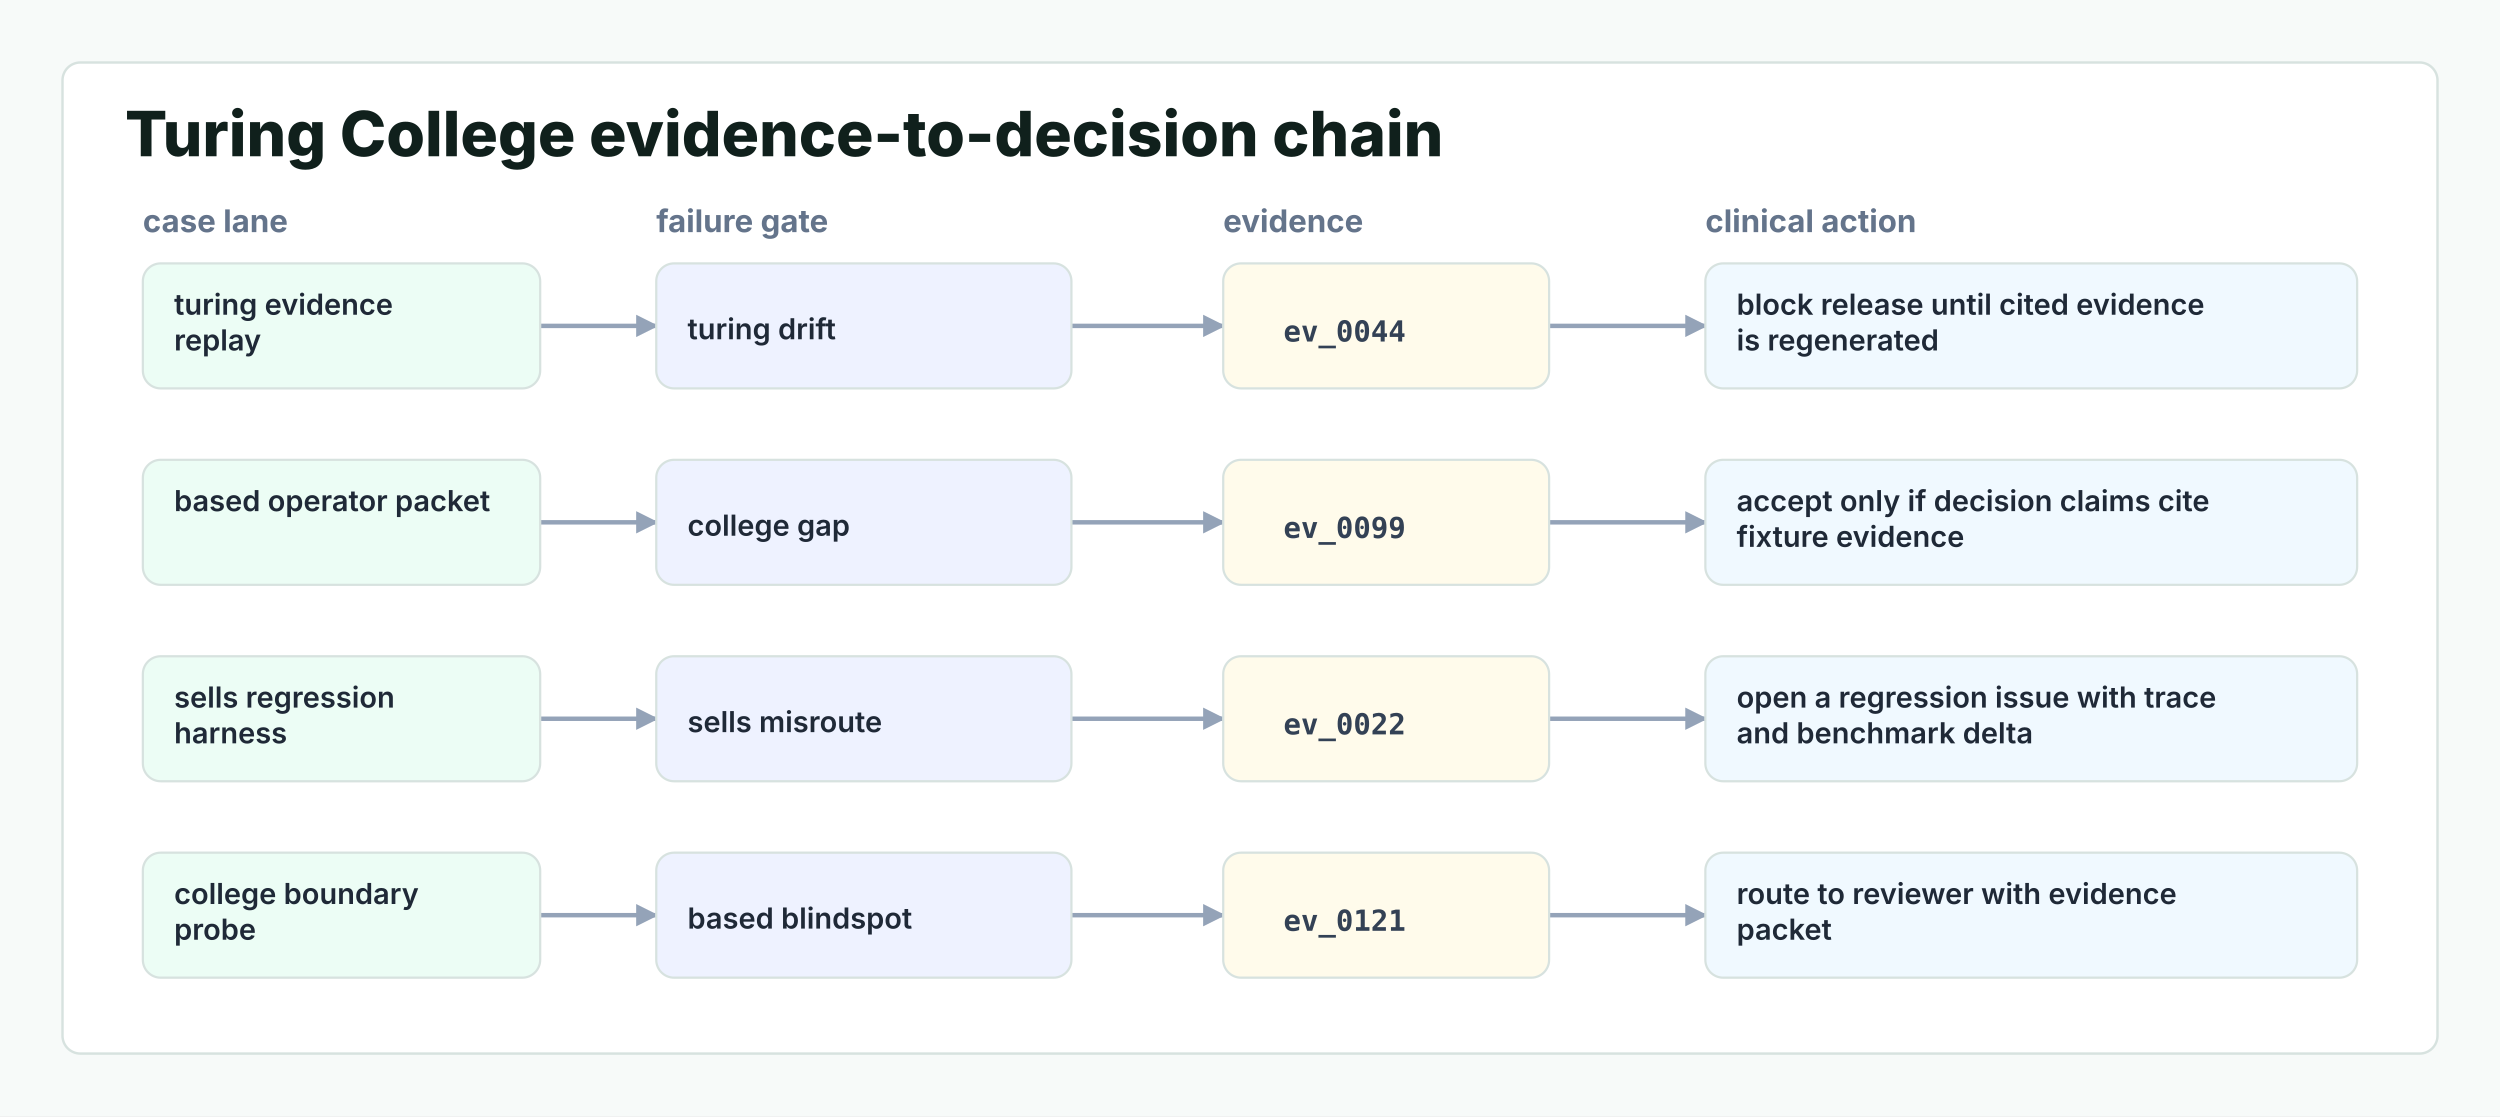
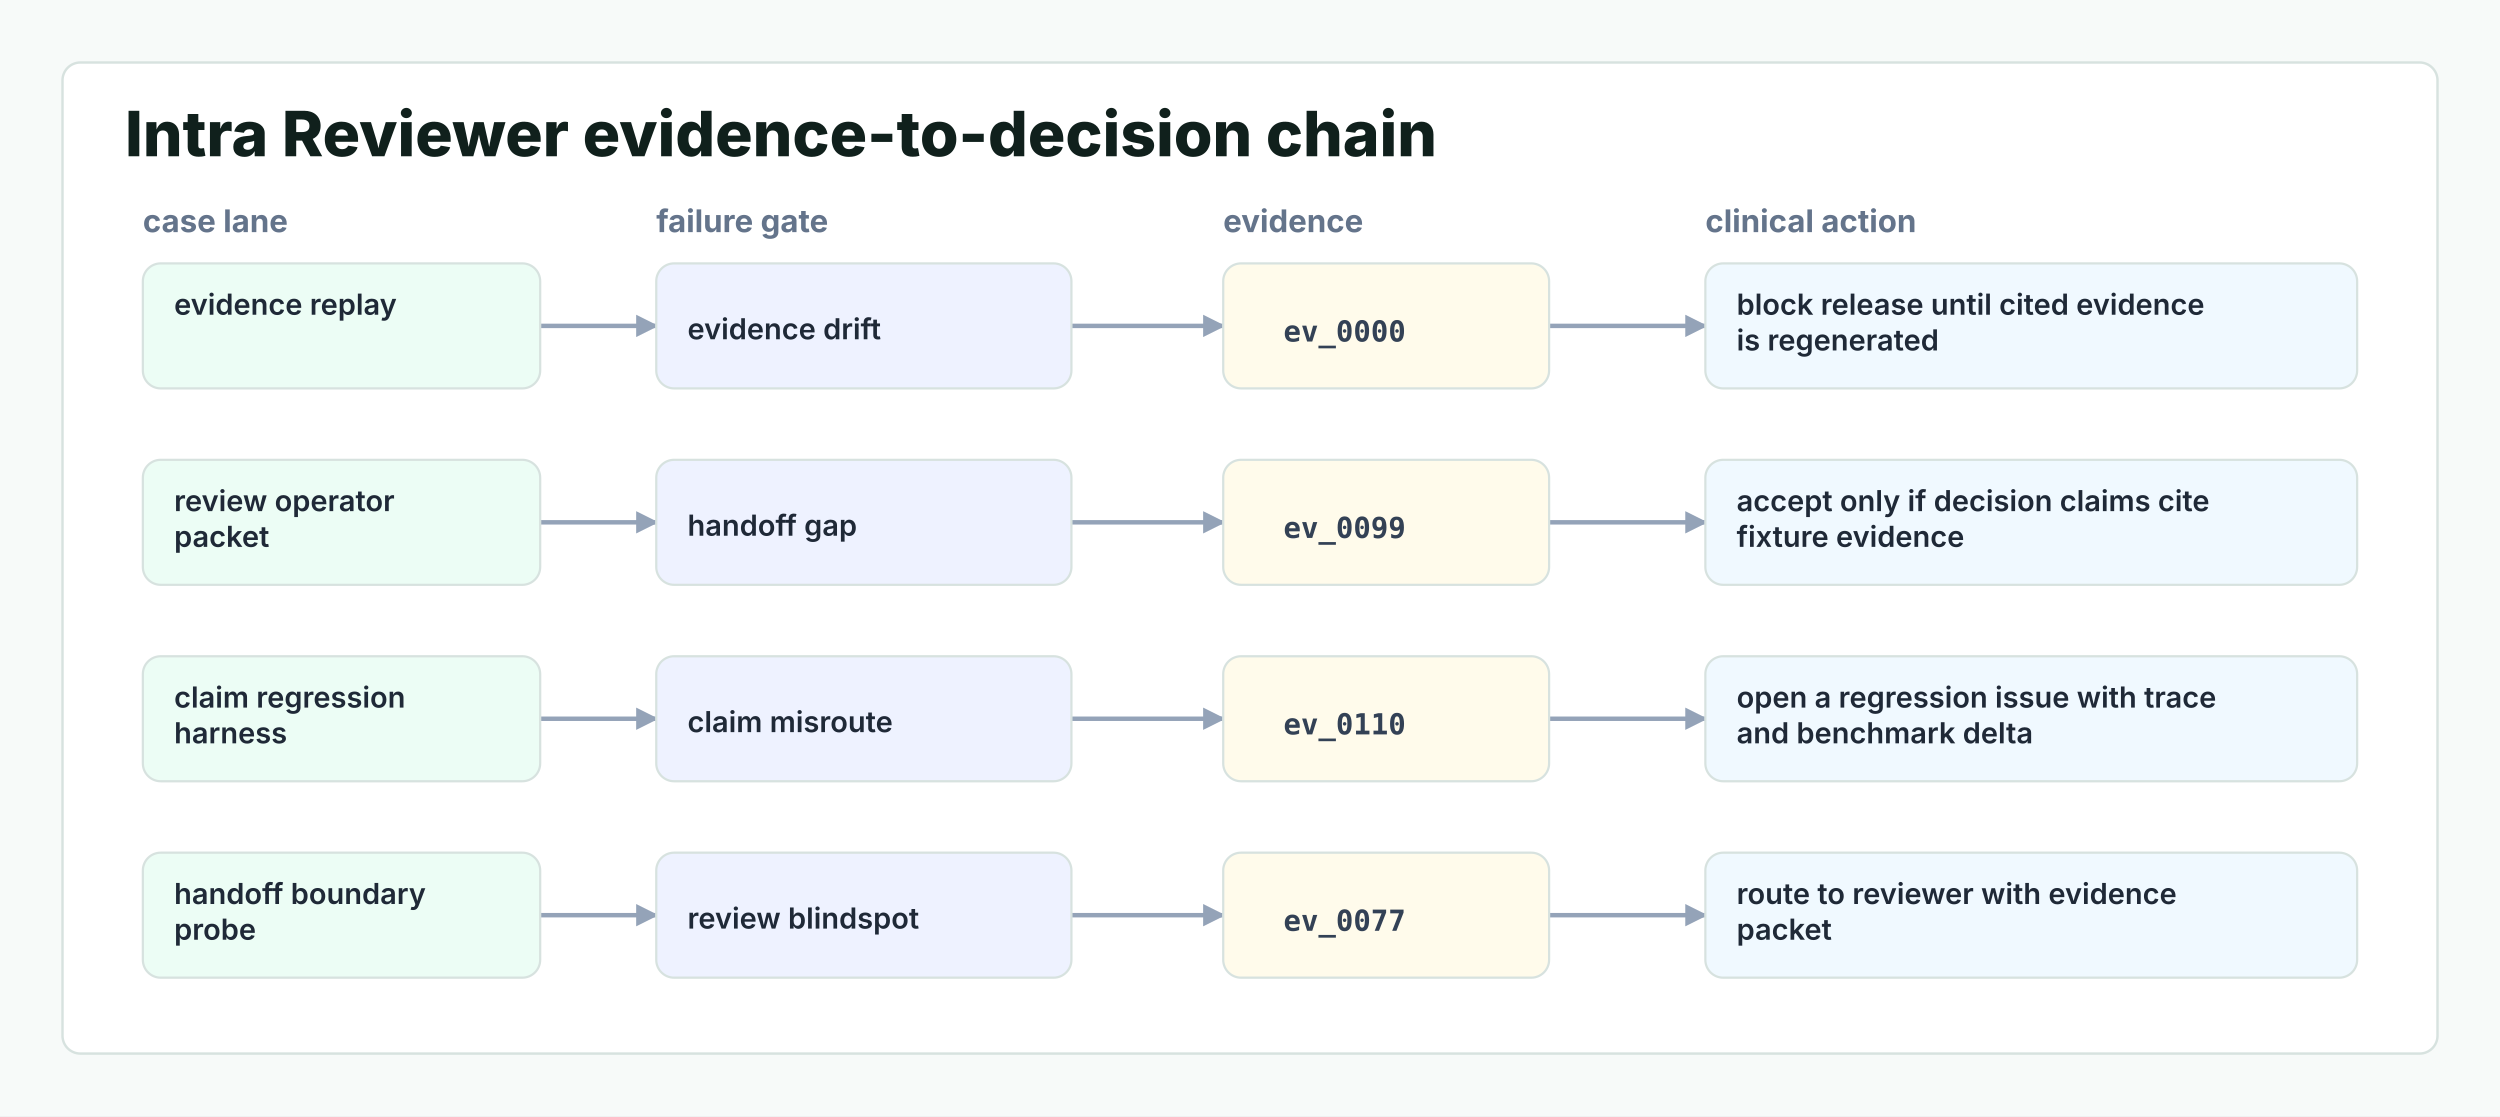
- <svg xmlns="http://www.w3.org/2000/svg" width="1120" height="500" viewBox="0 0 1120 500" role="img" aria-label="Turing College evidence map">
+ <svg xmlns="http://www.w3.org/2000/svg" width="1120" height="500" viewBox="0 0 1120 500" role="img" aria-label="Intra Reviewer evidence map">
  <defs>
    <style>
      .bg { fill:#f7faf9; }
      .panel { fill:#ffffff; stroke:#d7e2df; stroke-width:1.1; }
      .title { font:760 28px -apple-system,BlinkMacSystemFont,"Segoe UI",sans-serif; fill:#10201c; }
      .node { font:620 13px -apple-system,BlinkMacSystemFont,"Segoe UI",sans-serif; fill:#1f2937; }
      .head { font:700 14px -apple-system,BlinkMacSystemFont,"Segoe UI",sans-serif; fill:#64748b; }
      .mono { font:720 13px ui-monospace,SFMono-Regular,Menlo,monospace; fill:#334155; }
      .edge { stroke:#94a3b8; stroke-width:2; fill:none; marker-end:url(#arrow); }
      .lane { fill:#ecfdf5; stroke:#d7e2df; }
      .failure { fill:#eef2ff; stroke:#d7e2df; }
      .evidencebox { fill:#fffbeb; stroke:#d7e2df; }
      .actionbox { fill:#f0f9ff; stroke:#d7e2df; }
    </style>
    <marker id="arrow" viewBox="0 0 10 10" refX="9" refY="5" markerWidth="5" markerHeight="5" orient="auto-start-reverse">
      <path d="M 0 0 L 10 5 L 0 10 z" fill="#94a3b8" />
    </marker>
  </defs>
  <rect class="bg" width="1120" height="500" />
  <rect class="panel" x="28" y="28" width="1064" height="444" rx="8" />
-   <text x="56" y="70" class="title">Turing College evidence-to-decision chain</text>
+   <text x="56" y="70" class="title">Intra Reviewer evidence-to-decision chain</text>
  <text x="64" y="104" class="head">case lane</text>
  <text x="294" y="104" class="head">failure gate</text>
  <text x="548" y="104" class="head">evidence</text>
  <text x="764" y="104" class="head">clinical action</text>
  <path d="M242 146 L294 146" class="edge" />
  <path d="M480 146 L548 146" class="edge" />
  <path d="M694 146 L764 146" class="edge" />
  <path d="M242 234 L294 234" class="edge" />
  <path d="M480 234 L548 234" class="edge" />
  <path d="M694 234 L764 234" class="edge" />
  <path d="M242 322 L294 322" class="edge" />
  <path d="M480 322 L548 322" class="edge" />
  <path d="M694 322 L764 322" class="edge" />
  <path d="M242 410 L294 410" class="edge" />
  <path d="M480 410 L548 410" class="edge" />
  <path d="M694 410 L764 410" class="edge" />
  <rect class="lane" x="64" y="118" width="178" height="56" rx="8" />
  <text class="node" x="78" y="141">
-     <tspan x="78" dy="0">turing evidence</tspan>
-     <tspan x="78" dy="16">replay</tspan>
+     <tspan x="78" dy="0">evidence replay</tspan>
  </text>
  <rect class="failure" x="294" y="118" width="186" height="56" rx="8" />
-   <text x="308" y="152" class="node">turing drift</text>
+   <text x="308" y="152" class="node">evidence drift</text>
  <rect class="evidencebox" x="548" y="118" width="146" height="56" rx="8" />
-   <text x="575" y="153" class="mono">ev_0044</text>
+   <text x="575" y="153" class="mono">ev_0000</text>
  <rect class="actionbox" x="764" y="118" width="292" height="56" rx="8" />
  <text class="node" x="778" y="141">
    <tspan x="778" dy="0">block release until cited evidence</tspan>
    <tspan x="778" dy="16">is regenerated</tspan>
  </text>
  <rect class="lane" x="64" y="206" width="178" height="56" rx="8" />
  <text class="node" x="78" y="229">
-     <tspan x="78" dy="0">based operator packet</tspan>
+     <tspan x="78" dy="0">review operator</tspan>
+     <tspan x="78" dy="16">packet</tspan>
  </text>
  <rect class="failure" x="294" y="206" width="186" height="56" rx="8" />
-   <text x="308" y="240" class="node">college gap</text>
+   <text x="308" y="240" class="node">handoff gap</text>
  <rect class="evidencebox" x="548" y="206" width="146" height="56" rx="8" />
  <text x="575" y="241" class="mono">ev_0099</text>
  <rect class="actionbox" x="764" y="206" width="292" height="56" rx="8" />
  <text class="node" x="778" y="229">
    <tspan x="778" dy="0">accept only if decision claims cite</tspan>
    <tspan x="778" dy="16">fixture evidence</tspan>
  </text>
  <rect class="lane" x="64" y="294" width="178" height="56" rx="8" />
  <text class="node" x="78" y="317">
-     <tspan x="78" dy="0">sells regression</tspan>
+     <tspan x="78" dy="0">claim regression</tspan>
    <tspan x="78" dy="16">harness</tspan>
  </text>
  <rect class="failure" x="294" y="294" width="186" height="56" rx="8" />
-   <text x="308" y="328" class="node">sells misroute</text>
+   <text x="308" y="328" class="node">claim misroute</text>
  <rect class="evidencebox" x="548" y="294" width="146" height="56" rx="8" />
-   <text x="575" y="329" class="mono">ev_0022</text>
+   <text x="575" y="329" class="mono">ev_0110</text>
  <rect class="actionbox" x="764" y="294" width="292" height="56" rx="8" />
  <text class="node" x="778" y="317">
    <tspan x="778" dy="0">open a regression issue with trace</tspan>
    <tspan x="778" dy="16">and benchmark delta</tspan>
  </text>
  <rect class="lane" x="64" y="382" width="178" height="56" rx="8" />
  <text class="node" x="78" y="405">
-     <tspan x="78" dy="0">college boundary</tspan>
+     <tspan x="78" dy="0">handoff boundary</tspan>
    <tspan x="78" dy="16">probe</tspan>
  </text>
  <rect class="failure" x="294" y="382" width="186" height="56" rx="8" />
-   <text x="308" y="416" class="node">based blindspot</text>
+   <text x="308" y="416" class="node">review blindspot</text>
  <rect class="evidencebox" x="548" y="382" width="146" height="56" rx="8" />
-   <text x="575" y="417" class="mono">ev_0121</text>
+   <text x="575" y="417" class="mono">ev_0077</text>
  <rect class="actionbox" x="764" y="382" width="292" height="56" rx="8" />
  <text class="node" x="778" y="405">
    <tspan x="778" dy="0">route to reviewer with evidence</tspan>
    <tspan x="778" dy="16">packet</tspan>
  </text>
</svg>
